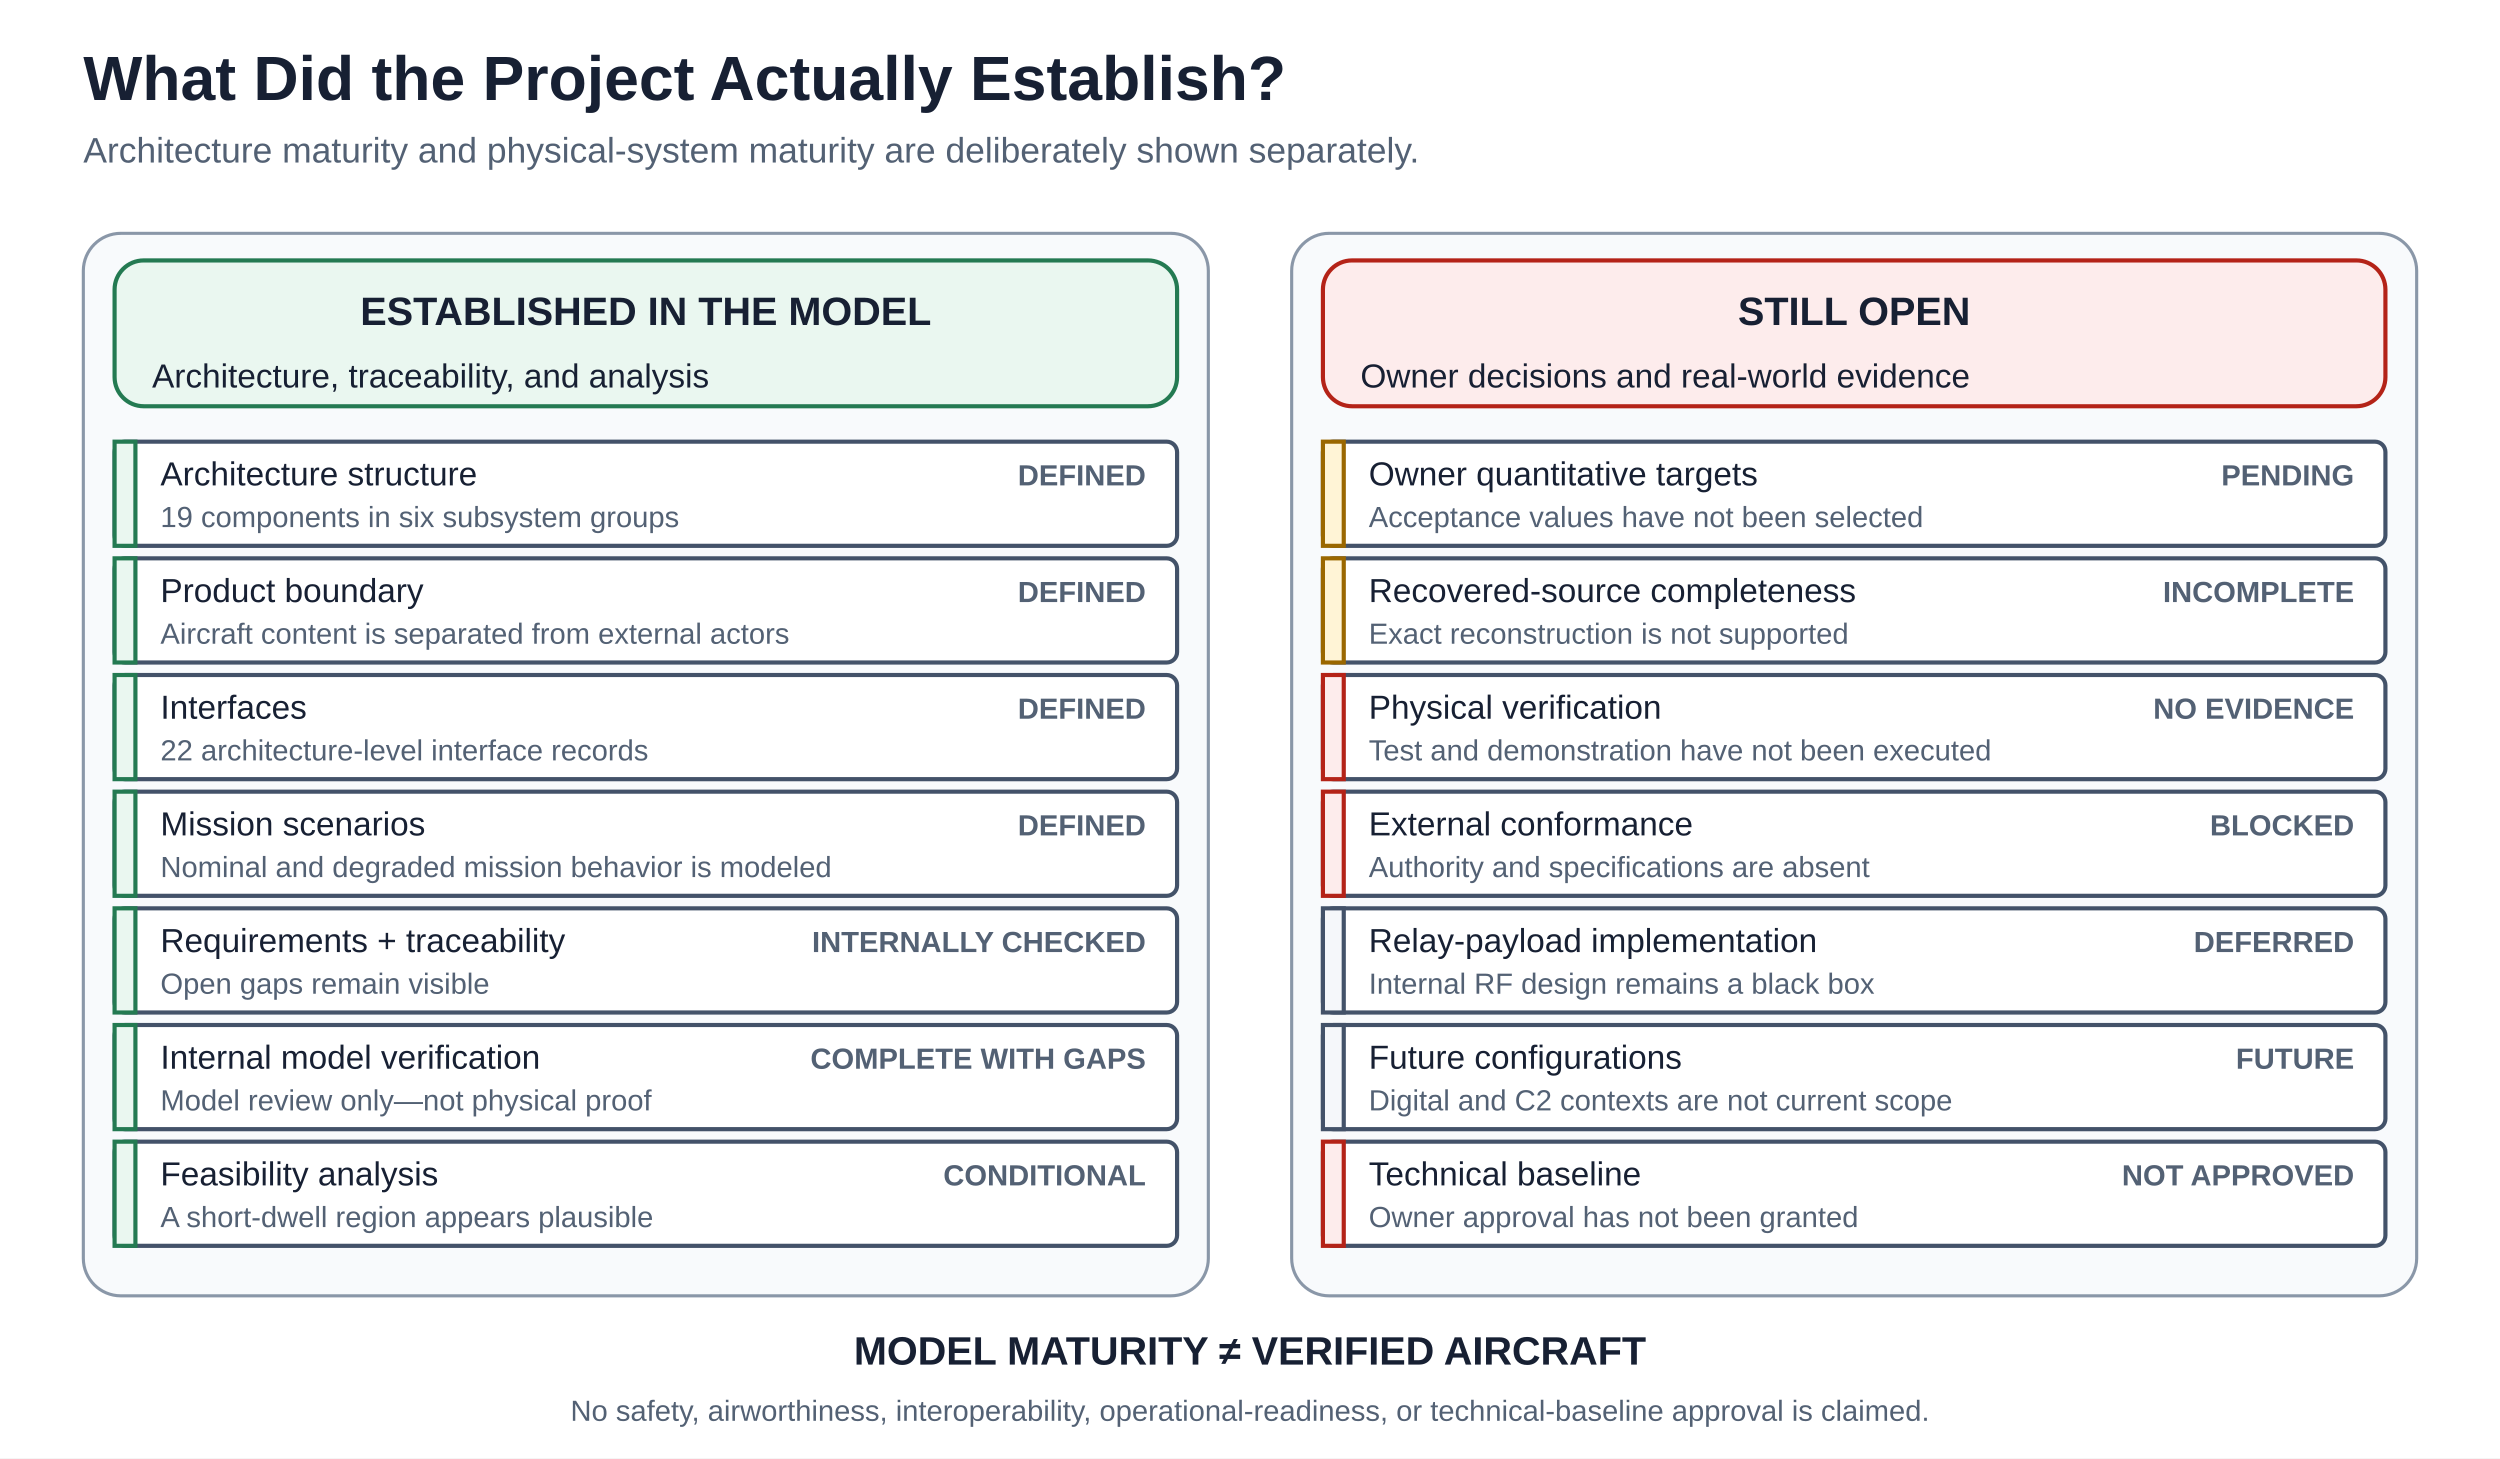
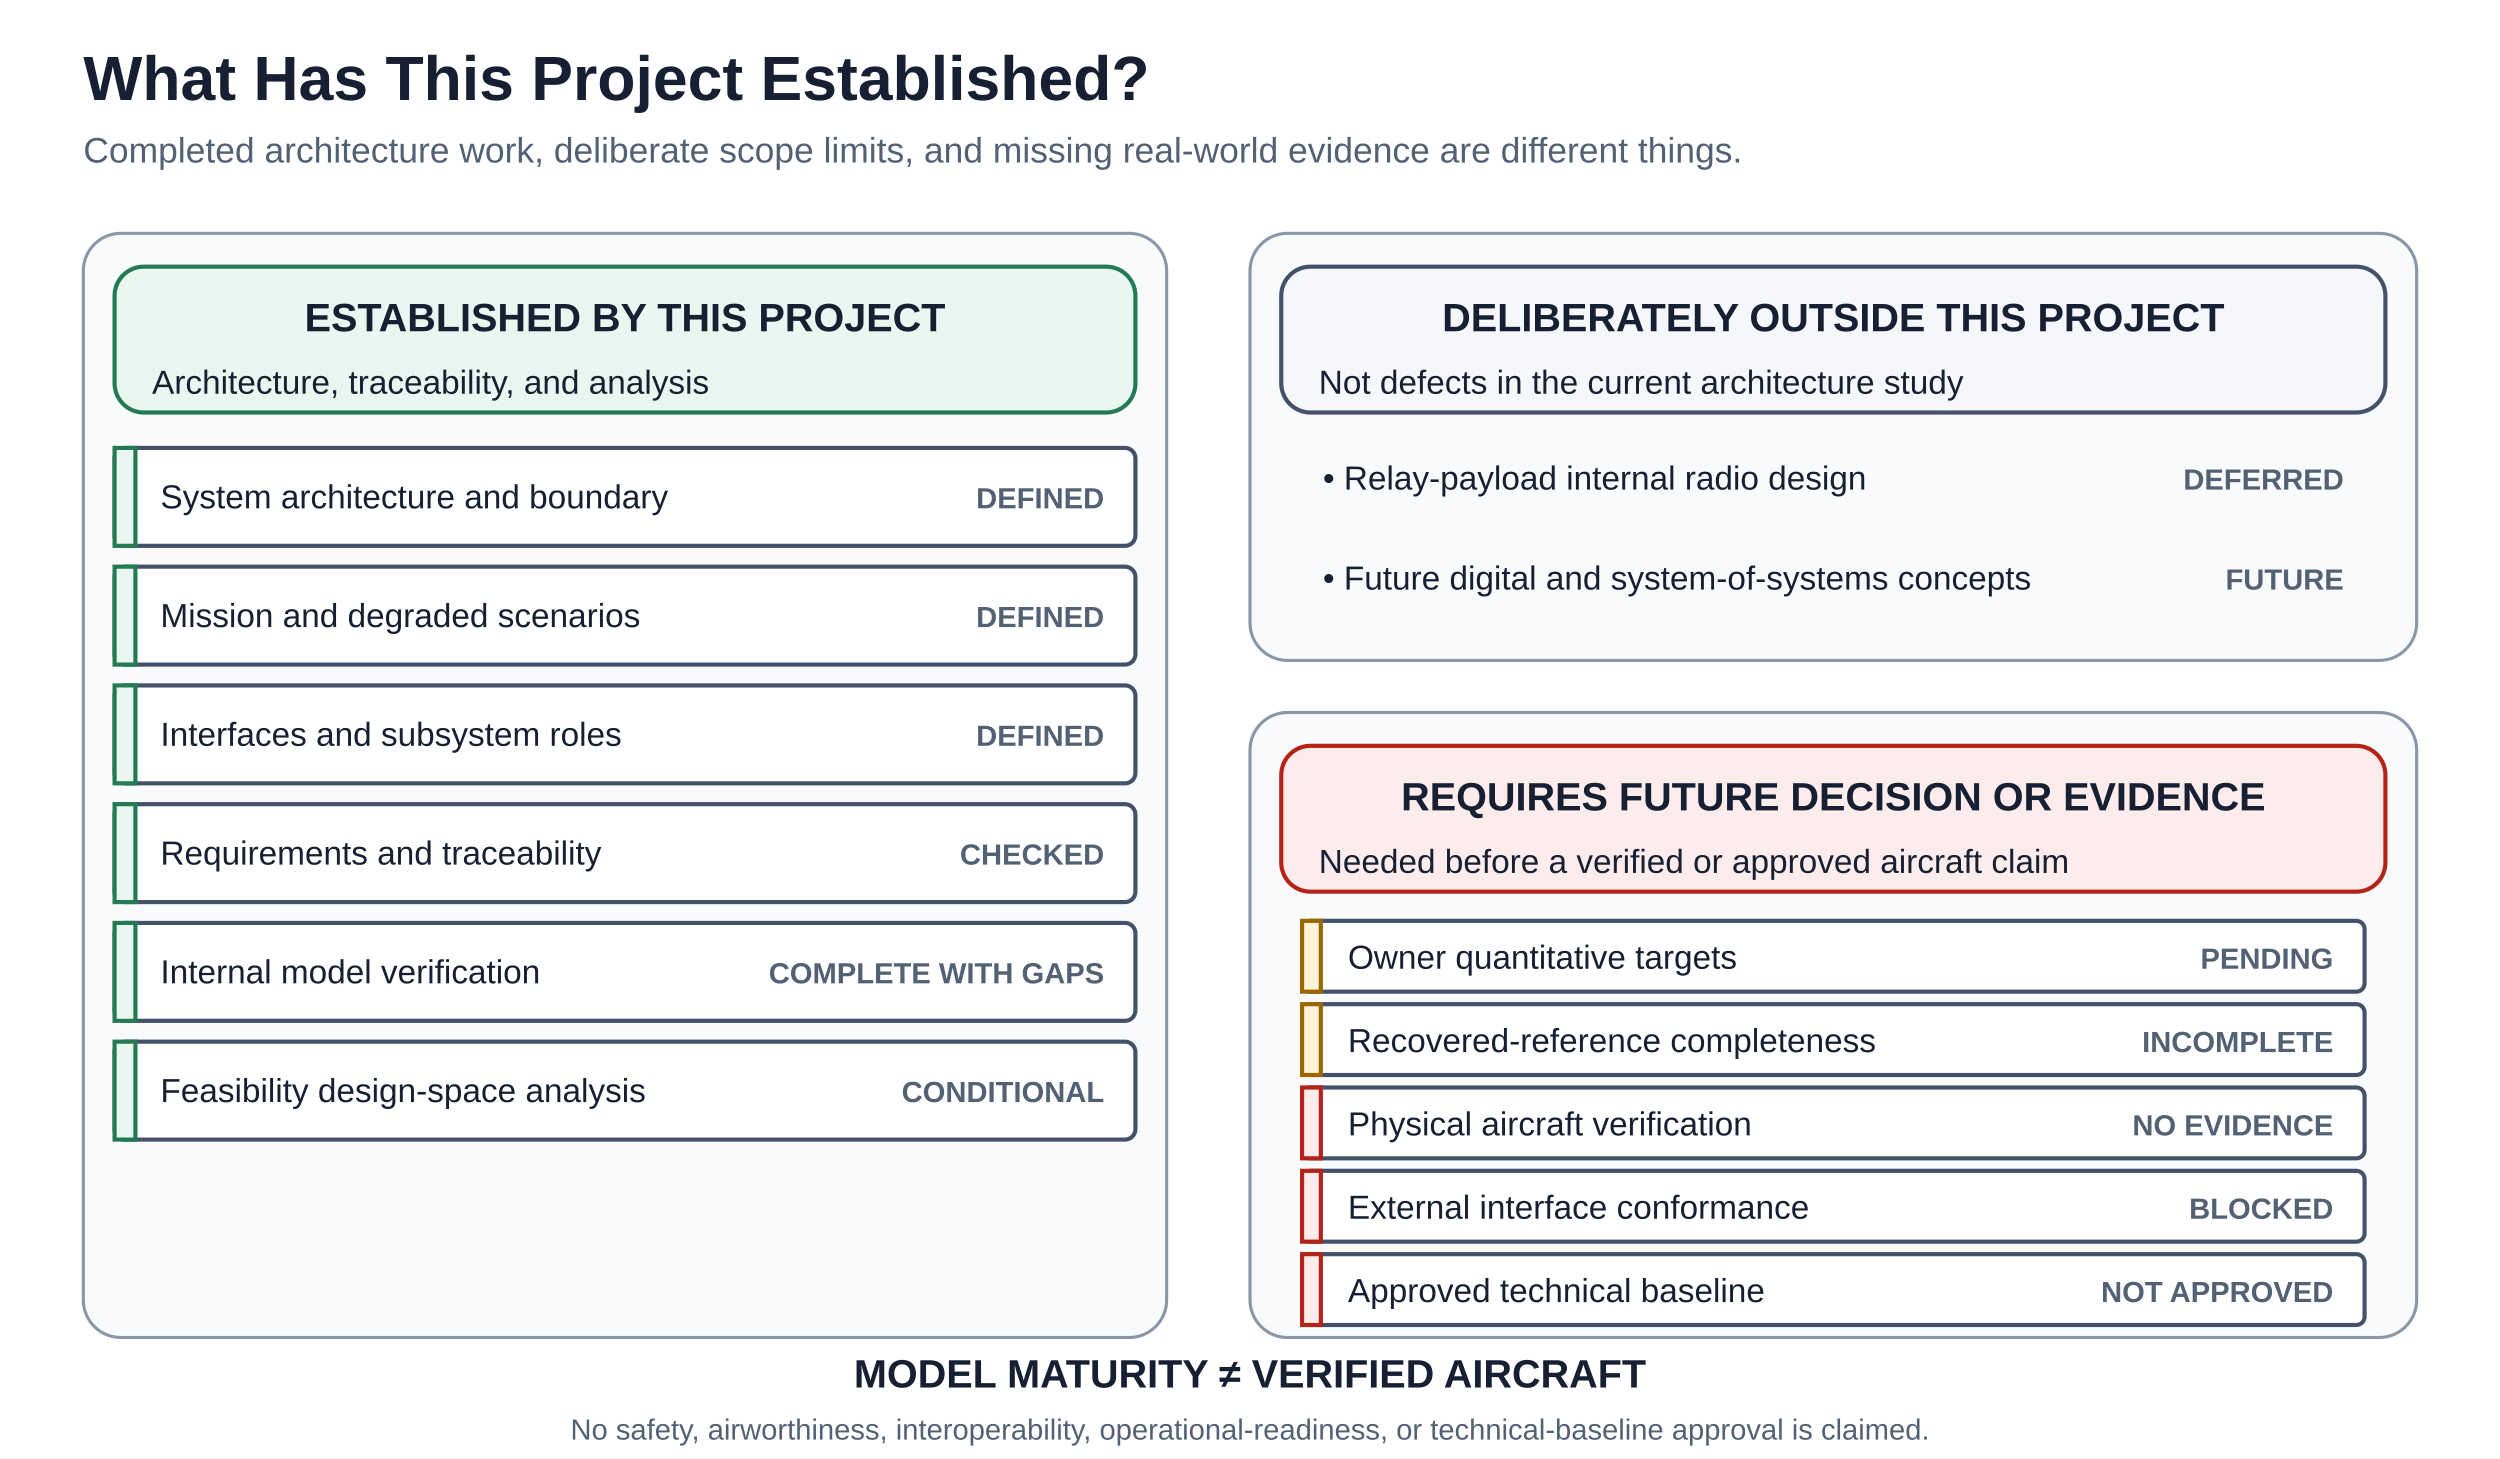
<svg xmlns="http://www.w3.org/2000/svg" width="1200" height="700" viewBox="0 0 1200 700" role="img" aria-labelledby="title desc">
  <defs>
    <marker id="arrow-neutral" viewBox="0 0 10 10" refX="9" refY="5" markerWidth="7" markerHeight="7" orient="auto-start-reverse">
      <path d="M 0 0 L 10 5 L 0 10 z" fill="#435269" />
    </marker>
    <marker id="arrow-blue" viewBox="0 0 10 10" refX="9" refY="5" markerWidth="7" markerHeight="7" orient="auto-start-reverse">
      <path d="M 0 0 L 10 5 L 0 10 z" fill="#245f9e" />
    </marker>
    <marker id="arrow-green" viewBox="0 0 10 10" refX="9" refY="5" markerWidth="7" markerHeight="7" orient="auto-start-reverse">
      <path d="M 0 0 L 10 5 L 0 10 z" fill="#247a52" />
    </marker>
    <marker id="arrow-amber" viewBox="0 0 10 10" refX="9" refY="5" markerWidth="7" markerHeight="7" orient="auto-start-reverse">
      <path d="M 0 0 L 10 5 L 0 10 z" fill="#9a6700" />
    </marker>
  </defs>
  <style>
  text { font-family: Arial, Helvetica, sans-serif; fill: #172033; }
  .title { font-size: 30px; font-weight: 700; }
  .subtitle { font-size: 17px; fill: #536174; }
  .section { font-size: 19px; font-weight: 700; }
  .box-title { font-size: 19px; font-weight: 700; }
  .body { font-size: 16px; }
  .small { font-size: 14px; fill: #536174; }
  .edge-label { font-size: 15px; font-weight: 700; paint-order: stroke; stroke: #ffffff; stroke-width: 5px; stroke-linejoin: round; }
  .box { stroke: #435269; stroke-width: 2; fill: #f5f7fa; }
  .box.blue { fill: #e9f2ff; stroke: #245f9e; }
  .box.green { fill: #eaf7f0; stroke: #247a52; }
  .box.amber { fill: #fff4d6; stroke: #9a6700; }
  .box.red { fill: #fdecec; stroke: #b42318; }
  .box.white { fill: #ffffff; }
  .box.future { fill: #ffffff; stroke: #6b7280; stroke-dasharray: 9 7; }
+   .platform { fill: #f4f7fb; stroke: #26364d; stroke-width: 2.5; }
+   .chip { fill: #ffffff; stroke: #8a97a8; stroke-width: 1.5; }
+   .chip.blue { fill: #e9f2ff; stroke: #245f9e; }
+   .chip-title { font-size: 15px; font-weight: 700; }
+   .payload-black { fill: #26364d; stroke: #172033; stroke-width: 3; }
+   .payload-title { font-size: 20px; font-weight: 700; fill: #ffffff; }
+   .payload-body { font-size: 15px; fill: #eef3f8; }
+   .current-zone { fill: #f2f7ff; stroke: #245f9e; stroke-width: 2.5; }
  .boundary { fill: #ffffff; stroke: #26364d; stroke-width: 3; }
  .group { fill: #f8fafc; stroke: #8a97a8; stroke-width: 1.5; }
  .arrow { stroke: #435269; stroke-width: 3; fill: none; }
  .arrow.blue { stroke: #245f9e; }
  .arrow.green { stroke: #247a52; }
  .arrow.amber { stroke: #9a6700; }
  .arrow.dashed { stroke-dasharray: 10 8; }
  .lane { stroke: #cbd3dd; stroke-width: 1.5; }
  .divider { stroke: #8a97a8; stroke-width: 2; stroke-dasharray: 8 7; }
</style>
  <rect width="1200" height="700" fill="#ffffff" />
  <text x="40" y="48" class="title" text-anchor="start">
-     <tspan x="40" dy="0">What Did the Project Actually Establish?</tspan>
+     <tspan x="40" dy="0">What Has This Project Established?</tspan>
  </text>
  <text x="40" y="78" class="subtitle" text-anchor="start">
-     <tspan x="40" dy="0">Architecture maturity and physical-system maturity are deliberately shown separately.</tspan>
+     <tspan x="40" dy="0">Completed architecture work, deliberate scope limits, and missing real-world evidence are different things.</tspan>
  </text>
-   <rect x="40" y="112" width="540" height="510" rx="18" class="group" />
-   <rect x="620" y="112" width="540" height="510" rx="18" class="group" />
-   <rect x="55" y="125" width="510" height="70" rx="14" class="box green" />
-   <text x="310.0" y="156" class="box-title" text-anchor="middle">
-     <tspan x="310.0" dy="0">ESTABLISHED IN THE MODEL</tspan>
+   <rect x="40" y="112" width="520" height="530" rx="18" class="group" />
+   <rect x="600" y="112" width="560" height="205" rx="18" class="group" />
+   <rect x="600" y="342" width="560" height="300" rx="18" class="group" />
+   <rect x="55" y="128" width="490" height="70" rx="14" class="box green" />
+   <text x="300.0" y="159" class="box-title" text-anchor="middle">
+     <tspan x="300.0" dy="0">ESTABLISHED BY THIS PROJECT</tspan>
  </text>
-   <text x="73" y="186" class="body" text-anchor="start">
+   <text x="73" y="189" class="body" text-anchor="start">
    <tspan x="73" dy="0">Architecture, traceability, and analysis</tspan>
  </text>
-   <rect x="635" y="125" width="510" height="70" rx="14" class="box red" />
-   <text x="890.0" y="156" class="box-title" text-anchor="middle">
-     <tspan x="890.0" dy="0">STILL OPEN</tspan>
+   <rect x="615" y="128" width="530" height="70" rx="14" class="box neutral" />
+   <text x="880.0" y="159" class="box-title" text-anchor="middle">
+     <tspan x="880.0" dy="0">DELIBERATELY OUTSIDE THIS PROJECT</tspan>
  </text>
-   <text x="653" y="186" class="body" text-anchor="start">
-     <tspan x="653" dy="0">Owner decisions and real-world evidence</tspan>
+   <text x="633" y="189" class="body" text-anchor="start">
+     <tspan x="633" dy="0">Not defects in the current architecture study</tspan>
  </text>
-   <rect x="55" y="212" width="510" height="50" class="box white" rx="5" />
-   <rect x="55" y="212" width="10" height="50" class="box green" rx="0" />
-   <text x="77" y="233" class="body" text-anchor="start">
-     <tspan x="77" dy="0">Architecture structure</tspan>
+   <rect x="615" y="358" width="530" height="70" rx="14" class="box red" />
+   <text x="880.0" y="389" class="box-title" text-anchor="middle">
+     <tspan x="880.0" dy="0">REQUIRES FUTURE DECISION OR EVIDENCE</tspan>
  </text>
-   <text x="550" y="233" class="small" text-anchor="end" font-weight="700">DEFINED</text>
-   <text x="77" y="253" class="small" text-anchor="start">
-     <tspan x="77" dy="0">19 components in six subsystem groups</tspan>
+   <text x="633" y="419" class="body" text-anchor="start">
+     <tspan x="633" dy="0">Needed before a verified or approved aircraft claim</tspan>
  </text>
-   <rect x="55" y="268" width="510" height="50" class="box white" rx="5" />
-   <rect x="55" y="268" width="10" height="50" class="box green" rx="0" />
-   <text x="77" y="289" class="body" text-anchor="start">
-     <tspan x="77" dy="0">Product boundary</tspan>
+   <rect x="55" y="215" width="490" height="47" class="box white" rx="5" />
+   <rect x="55" y="215" width="10" height="47" class="box green" rx="0" />
+   <text x="77" y="244" class="body" text-anchor="start">
+     <tspan x="77" dy="0">System architecture and boundary</tspan>
  </text>
-   <text x="550" y="289" class="small" text-anchor="end" font-weight="700">DEFINED</text>
-   <text x="77" y="309" class="small" text-anchor="start">
-     <tspan x="77" dy="0">Aircraft content is separated from external actors</tspan>
+   <text x="530" y="244" class="small" text-anchor="end" font-weight="700">DEFINED</text>
+   <rect x="55" y="272" width="490" height="47" class="box white" rx="5" />
+   <rect x="55" y="272" width="10" height="47" class="box green" rx="0" />
+   <text x="77" y="301" class="body" text-anchor="start">
+     <tspan x="77" dy="0">Mission and degraded scenarios</tspan>
  </text>
-   <rect x="55" y="324" width="510" height="50" class="box white" rx="5" />
-   <rect x="55" y="324" width="10" height="50" class="box green" rx="0" />
-   <text x="77" y="345" class="body" text-anchor="start">
-     <tspan x="77" dy="0">Interfaces</tspan>
+   <text x="530" y="301" class="small" text-anchor="end" font-weight="700">DEFINED</text>
+   <rect x="55" y="329" width="490" height="47" class="box white" rx="5" />
+   <rect x="55" y="329" width="10" height="47" class="box green" rx="0" />
+   <text x="77" y="358" class="body" text-anchor="start">
+     <tspan x="77" dy="0">Interfaces and subsystem roles</tspan>
  </text>
-   <text x="550" y="345" class="small" text-anchor="end" font-weight="700">DEFINED</text>
-   <text x="77" y="365" class="small" text-anchor="start">
-     <tspan x="77" dy="0">22 architecture-level interface records</tspan>
+   <text x="530" y="358" class="small" text-anchor="end" font-weight="700">DEFINED</text>
+   <rect x="55" y="386" width="490" height="47" class="box white" rx="5" />
+   <rect x="55" y="386" width="10" height="47" class="box green" rx="0" />
+   <text x="77" y="415" class="body" text-anchor="start">
+     <tspan x="77" dy="0">Requirements and traceability</tspan>
  </text>
-   <rect x="55" y="380" width="510" height="50" class="box white" rx="5" />
-   <rect x="55" y="380" width="10" height="50" class="box green" rx="0" />
-   <text x="77" y="401" class="body" text-anchor="start">
-     <tspan x="77" dy="0">Mission scenarios</tspan>
-   </text>
-   <text x="550" y="401" class="small" text-anchor="end" font-weight="700">DEFINED</text>
-   <text x="77" y="421" class="small" text-anchor="start">
-     <tspan x="77" dy="0">Nominal and degraded mission behavior is modeled</tspan>
-   </text>
-   <rect x="55" y="436" width="510" height="50" class="box white" rx="5" />
-   <rect x="55" y="436" width="10" height="50" class="box green" rx="0" />
-   <text x="77" y="457" class="body" text-anchor="start">
-     <tspan x="77" dy="0">Requirements + traceability</tspan>
-   </text>
-   <text x="550" y="457" class="small" text-anchor="end" font-weight="700">INTERNALLY CHECKED</text>
-   <text x="77" y="477" class="small" text-anchor="start">
-     <tspan x="77" dy="0">Open gaps remain visible</tspan>
-   </text>
-   <rect x="55" y="492" width="510" height="50" class="box white" rx="5" />
-   <rect x="55" y="492" width="10" height="50" class="box green" rx="0" />
-   <text x="77" y="513" class="body" text-anchor="start">
+   <text x="530" y="415" class="small" text-anchor="end" font-weight="700">CHECKED</text>
+   <rect x="55" y="443" width="490" height="47" class="box white" rx="5" />
+   <rect x="55" y="443" width="10" height="47" class="box green" rx="0" />
+   <text x="77" y="472" class="body" text-anchor="start">
    <tspan x="77" dy="0">Internal model verification</tspan>
  </text>
-   <text x="550" y="513" class="small" text-anchor="end" font-weight="700">COMPLETE WITH GAPS</text>
-   <text x="77" y="533" class="small" text-anchor="start">
-     <tspan x="77" dy="0">Model review only—not physical proof</tspan>
+   <text x="530" y="472" class="small" text-anchor="end" font-weight="700">COMPLETE WITH GAPS</text>
+   <rect x="55" y="500" width="490" height="47" class="box white" rx="5" />
+   <rect x="55" y="500" width="10" height="47" class="box green" rx="0" />
+   <text x="77" y="529" class="body" text-anchor="start">
+     <tspan x="77" dy="0">Feasibility design-space analysis</tspan>
  </text>
-   <rect x="55" y="548" width="510" height="50" class="box white" rx="5" />
-   <rect x="55" y="548" width="10" height="50" class="box green" rx="0" />
-   <text x="77" y="569" class="body" text-anchor="start">
-     <tspan x="77" dy="0">Feasibility analysis</tspan>
+   <text x="530" y="529" class="small" text-anchor="end" font-weight="700">CONDITIONAL</text>
+   <text x="635" y="235" class="body" text-anchor="start">
+     <tspan x="635" dy="0">• Relay-payload internal radio design</tspan>
  </text>
-   <text x="550" y="569" class="small" text-anchor="end" font-weight="700">CONDITIONAL</text>
-   <text x="77" y="589" class="small" text-anchor="start">
-     <tspan x="77" dy="0">A short-dwell region appears plausible</tspan>
+   <text x="1125" y="235" class="small" text-anchor="end" font-weight="700">DEFERRED</text>
+   <text x="635" y="283" class="body" text-anchor="start">
+     <tspan x="635" dy="0">• Future digital and system-of-systems concepts</tspan>
  </text>
-   <rect x="635" y="212" width="510" height="50" class="box white" rx="5" />
-   <rect x="635" y="212" width="10" height="50" class="box amber" rx="0" />
-   <text x="657" y="233" class="body" text-anchor="start">
-     <tspan x="657" dy="0">Owner quantitative targets</tspan>
+   <text x="1125" y="283" class="small" text-anchor="end" font-weight="700">FUTURE</text>
+   <rect x="625" y="442" width="510" height="34" class="box white" rx="4" />
+   <rect x="625" y="442" width="9" height="34" class="box amber" rx="0" />
+   <text x="647" y="465" class="body" text-anchor="start">
+     <tspan x="647" dy="0">Owner quantitative targets</tspan>
  </text>
-   <text x="1130" y="233" class="small" text-anchor="end" font-weight="700">PENDING</text>
-   <text x="657" y="253" class="small" text-anchor="start">
-     <tspan x="657" dy="0">Acceptance values have not been selected</tspan>
+   <text x="1120" y="465" class="small" text-anchor="end" font-weight="700">PENDING</text>
+   <rect x="625" y="482" width="510" height="34" class="box white" rx="4" />
+   <rect x="625" y="482" width="9" height="34" class="box amber" rx="0" />
+   <text x="647" y="505" class="body" text-anchor="start">
+     <tspan x="647" dy="0">Recovered-reference completeness</tspan>
  </text>
-   <rect x="635" y="268" width="510" height="50" class="box white" rx="5" />
-   <rect x="635" y="268" width="10" height="50" class="box amber" rx="0" />
-   <text x="657" y="289" class="body" text-anchor="start">
-     <tspan x="657" dy="0">Recovered-source completeness</tspan>
+   <text x="1120" y="505" class="small" text-anchor="end" font-weight="700">INCOMPLETE</text>
+   <rect x="625" y="522" width="510" height="34" class="box white" rx="4" />
+   <rect x="625" y="522" width="9" height="34" class="box red" rx="0" />
+   <text x="647" y="545" class="body" text-anchor="start">
+     <tspan x="647" dy="0">Physical aircraft verification</tspan>
  </text>
-   <text x="1130" y="289" class="small" text-anchor="end" font-weight="700">INCOMPLETE</text>
-   <text x="657" y="309" class="small" text-anchor="start">
-     <tspan x="657" dy="0">Exact reconstruction is not supported</tspan>
+   <text x="1120" y="545" class="small" text-anchor="end" font-weight="700">NO EVIDENCE</text>
+   <rect x="625" y="562" width="510" height="34" class="box white" rx="4" />
+   <rect x="625" y="562" width="9" height="34" class="box red" rx="0" />
+   <text x="647" y="585" class="body" text-anchor="start">
+     <tspan x="647" dy="0">External interface conformance</tspan>
  </text>
-   <rect x="635" y="324" width="510" height="50" class="box white" rx="5" />
-   <rect x="635" y="324" width="10" height="50" class="box red" rx="0" />
-   <text x="657" y="345" class="body" text-anchor="start">
-     <tspan x="657" dy="0">Physical verification</tspan>
+   <text x="1120" y="585" class="small" text-anchor="end" font-weight="700">BLOCKED</text>
+   <rect x="625" y="602" width="510" height="34" class="box white" rx="4" />
+   <rect x="625" y="602" width="9" height="34" class="box red" rx="0" />
+   <text x="647" y="625" class="body" text-anchor="start">
+     <tspan x="647" dy="0">Approved technical baseline</tspan>
  </text>
-   <text x="1130" y="345" class="small" text-anchor="end" font-weight="700">NO EVIDENCE</text>
-   <text x="657" y="365" class="small" text-anchor="start">
-     <tspan x="657" dy="0">Test and demonstration have not been executed</tspan>
-   </text>
-   <rect x="635" y="380" width="510" height="50" class="box white" rx="5" />
-   <rect x="635" y="380" width="10" height="50" class="box red" rx="0" />
-   <text x="657" y="401" class="body" text-anchor="start">
-     <tspan x="657" dy="0">External conformance</tspan>
-   </text>
-   <text x="1130" y="401" class="small" text-anchor="end" font-weight="700">BLOCKED</text>
-   <text x="657" y="421" class="small" text-anchor="start">
-     <tspan x="657" dy="0">Authority and specifications are absent</tspan>
-   </text>
-   <rect x="635" y="436" width="510" height="50" class="box white" rx="5" />
-   <rect x="635" y="436" width="10" height="50" class="box neutral" rx="0" />
-   <text x="657" y="457" class="body" text-anchor="start">
-     <tspan x="657" dy="0">Relay-payload implementation</tspan>
-   </text>
-   <text x="1130" y="457" class="small" text-anchor="end" font-weight="700">DEFERRED</text>
-   <text x="657" y="477" class="small" text-anchor="start">
-     <tspan x="657" dy="0">Internal RF design remains a black box</tspan>
-   </text>
-   <rect x="635" y="492" width="510" height="50" class="box white" rx="5" />
-   <rect x="635" y="492" width="10" height="50" class="box neutral" rx="0" />
-   <text x="657" y="513" class="body" text-anchor="start">
-     <tspan x="657" dy="0">Future configurations</tspan>
-   </text>
-   <text x="1130" y="513" class="small" text-anchor="end" font-weight="700">FUTURE</text>
-   <text x="657" y="533" class="small" text-anchor="start">
-     <tspan x="657" dy="0">Digital and C2 contexts are not current scope</tspan>
-   </text>
-   <rect x="635" y="548" width="510" height="50" class="box white" rx="5" />
-   <rect x="635" y="548" width="10" height="50" class="box red" rx="0" />
-   <text x="657" y="569" class="body" text-anchor="start">
-     <tspan x="657" dy="0">Technical baseline</tspan>
-   </text>
-   <text x="1130" y="569" class="small" text-anchor="end" font-weight="700">NOT APPROVED</text>
-   <text x="657" y="589" class="small" text-anchor="start">
-     <tspan x="657" dy="0">Owner approval has not been granted</tspan>
-   </text>
-   <text x="600" y="655" class="section" text-anchor="middle">
+   <text x="1120" y="625" class="small" text-anchor="end" font-weight="700">NOT APPROVED</text>
+   <text x="600" y="666" class="section" text-anchor="middle">
    <tspan x="600" dy="0">MODEL MATURITY ≠ VERIFIED AIRCRAFT</tspan>
  </text>
-   <text x="600" y="682" class="small" text-anchor="middle">
+   <text x="600" y="691" class="small" text-anchor="middle">
    <tspan x="600" dy="0">No safety, airworthiness, interoperability, operational-readiness, or technical-baseline approval is claimed.</tspan>
  </text>
</svg>
